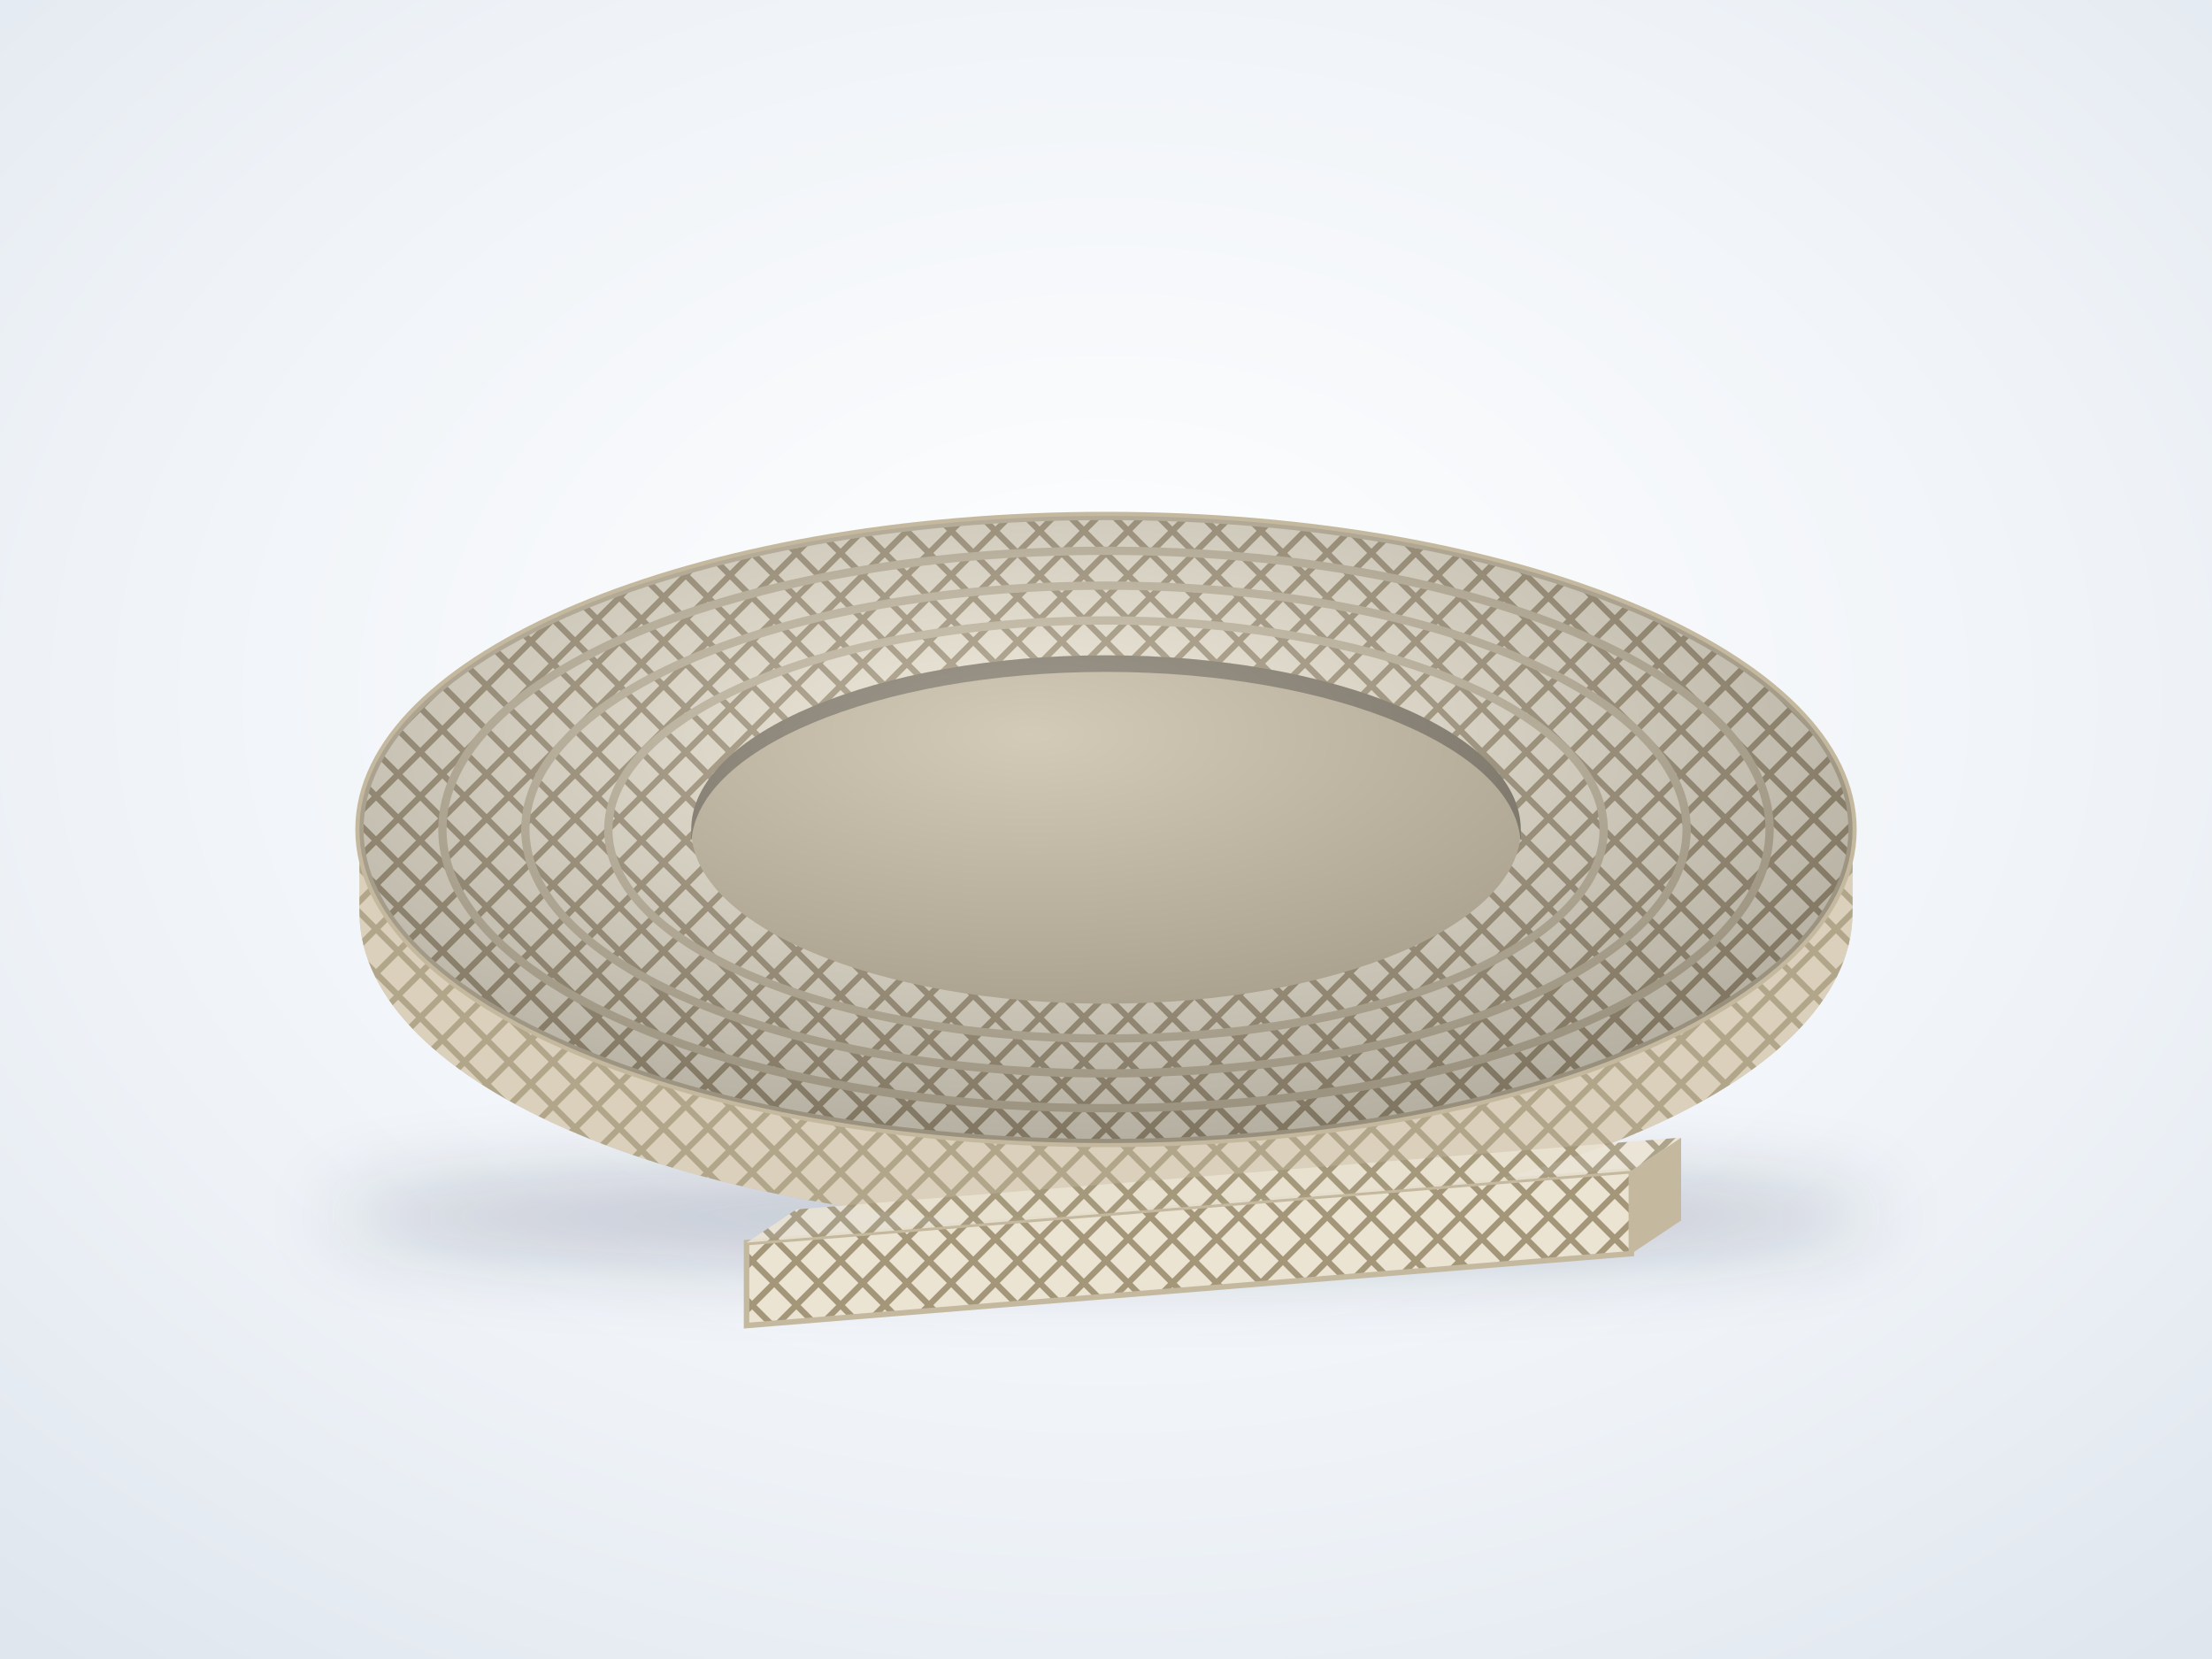
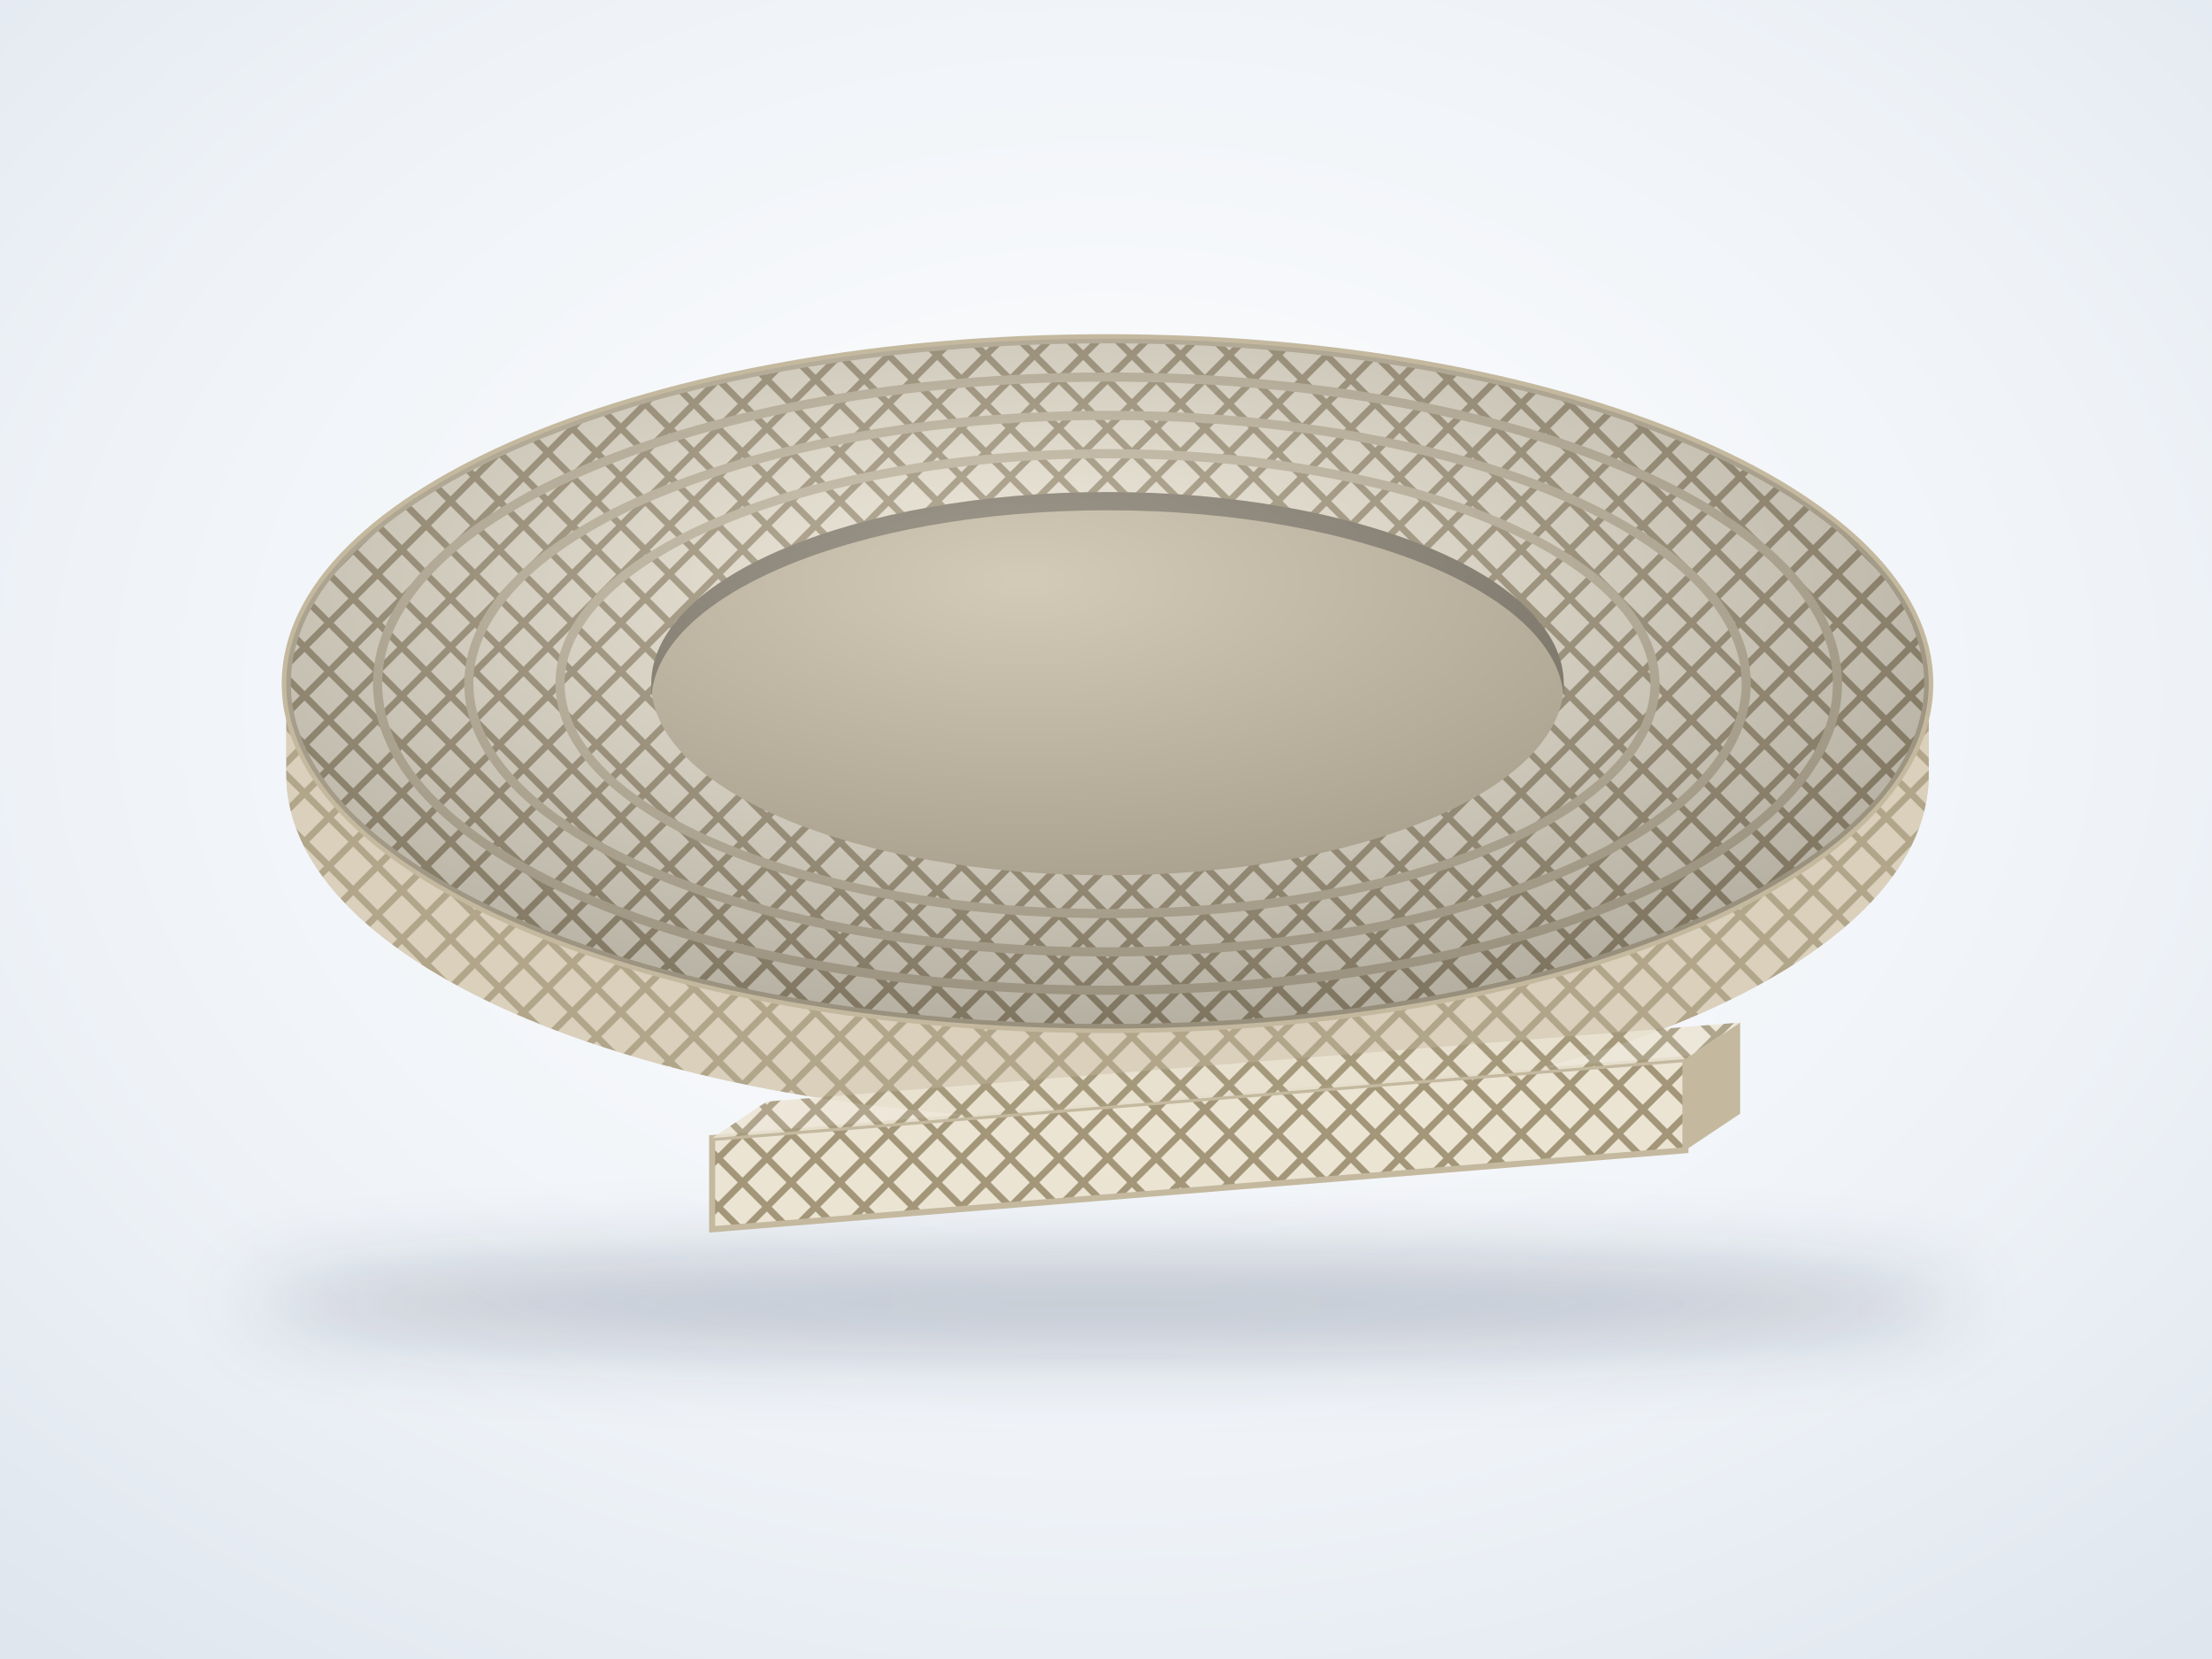
<svg xmlns="http://www.w3.org/2000/svg" viewBox="0 0 800 600" width="800" height="600">
  <defs>
    <radialGradient id="bg" cx="50%" cy="42%" r="75%">
      <stop offset="0%" stop-color="#ffffff" />
      <stop offset="65%" stop-color="#eef2f7" />
      <stop offset="100%" stop-color="#dfe6ee" />
    </radialGradient>
    <filter id="blur" x="-20%" y="-200%" width="140%" height="500%">
      <feGaussianBlur stdDeviation="14" />
    </filter>
    <filter id="soft" x="-10%" y="-10%" width="120%" height="120%">
      <feGaussianBlur stdDeviation="1.2" />
    </filter>
    <linearGradient id="steel-b" x1="0" y1="0" x2="0" y2="1">
      <stop offset="0%" stop-color="#6f7a86" />
      <stop offset="20%" stop-color="#c9d1da" />
      <stop offset="40%" stop-color="#f7f9fb" />
      <stop offset="60%" stop-color="#d4dbe3" />
      <stop offset="80%" stop-color="#9aa5b1" />
      <stop offset="100%" stop-color="#5b6570" />
    </linearGradient>
    <linearGradient id="steel-f" x1="0" y1="0" x2="1" y2="1">
      <stop offset="0%" stop-color="#f3f6f9" />
      <stop offset="50%" stop-color="#c5cdd6" />
      <stop offset="100%" stop-color="#8e99a5" />
    </linearGradient>
    <linearGradient id="steel-h" x1="0" y1="0" x2="1" y2="0">
      <stop offset="0%" stop-color="#6f7a86" />
      <stop offset="20%" stop-color="#c9d1da" />
      <stop offset="40%" stop-color="#f7f9fb" />
      <stop offset="60%" stop-color="#d4dbe3" />
      <stop offset="80%" stop-color="#9aa5b1" />
      <stop offset="100%" stop-color="#5b6570" />
    </linearGradient>
    <linearGradient id="steelDark-b" x1="0" y1="0" x2="0" y2="1">
      <stop offset="0%" stop-color="#4f5863" />
      <stop offset="20%" stop-color="#99a3ae" />
      <stop offset="40%" stop-color="#d7dde3" />
      <stop offset="60%" stop-color="#aab3bd" />
      <stop offset="80%" stop-color="#6f7984" />
      <stop offset="100%" stop-color="#3d454e" />
    </linearGradient>
    <linearGradient id="steelDark-f" x1="0" y1="0" x2="1" y2="1">
      <stop offset="0%" stop-color="#d9dfe5" />
      <stop offset="50%" stop-color="#a3adb8" />
      <stop offset="100%" stop-color="#6b7581" />
    </linearGradient>
    <linearGradient id="steelDark-h" x1="0" y1="0" x2="1" y2="0">
      <stop offset="0%" stop-color="#4f5863" />
      <stop offset="20%" stop-color="#99a3ae" />
      <stop offset="40%" stop-color="#d7dde3" />
      <stop offset="60%" stop-color="#aab3bd" />
      <stop offset="80%" stop-color="#6f7984" />
      <stop offset="100%" stop-color="#3d454e" />
    </linearGradient>
    <linearGradient id="carbon-b" x1="0" y1="0" x2="0" y2="1">
      <stop offset="0%" stop-color="#15171a" />
      <stop offset="20%" stop-color="#3b4048" />
      <stop offset="40%" stop-color="#6b727c" />
      <stop offset="60%" stop-color="#3a3f46" />
      <stop offset="80%" stop-color="#1d2024" />
      <stop offset="100%" stop-color="#0c0d0f" />
    </linearGradient>
    <linearGradient id="carbon-f" x1="0" y1="0" x2="1" y2="1">
      <stop offset="0%" stop-color="#5d646e" />
      <stop offset="50%" stop-color="#2a2e34" />
      <stop offset="100%" stop-color="#101214" />
    </linearGradient>
    <linearGradient id="carbon-h" x1="0" y1="0" x2="1" y2="0">
      <stop offset="0%" stop-color="#15171a" />
      <stop offset="20%" stop-color="#3b4048" />
      <stop offset="40%" stop-color="#6b727c" />
      <stop offset="60%" stop-color="#3a3f46" />
      <stop offset="80%" stop-color="#1d2024" />
      <stop offset="100%" stop-color="#0c0d0f" />
    </linearGradient>
    <linearGradient id="sic-b" x1="0" y1="0" x2="0" y2="1">
      <stop offset="0%" stop-color="#3a4049" />
      <stop offset="20%" stop-color="#6f7985" />
      <stop offset="40%" stop-color="#a9b3bf" />
      <stop offset="60%" stop-color="#7c8691" />
      <stop offset="80%" stop-color="#4c545e" />
      <stop offset="100%" stop-color="#2b3037" />
    </linearGradient>
    <linearGradient id="sic-f" x1="0" y1="0" x2="1" y2="1">
      <stop offset="0%" stop-color="#b6bfca" />
      <stop offset="50%" stop-color="#7d8793" />
      <stop offset="100%" stop-color="#4a525c" />
    </linearGradient>
    <linearGradient id="sic-h" x1="0" y1="0" x2="1" y2="0">
      <stop offset="0%" stop-color="#3a4049" />
      <stop offset="20%" stop-color="#6f7985" />
      <stop offset="40%" stop-color="#a9b3bf" />
      <stop offset="60%" stop-color="#7c8691" />
      <stop offset="80%" stop-color="#4c545e" />
      <stop offset="100%" stop-color="#2b3037" />
    </linearGradient>
    <linearGradient id="tc-b" x1="0" y1="0" x2="0" y2="1">
      <stop offset="0%" stop-color="#7a7f86" />
      <stop offset="20%" stop-color="#c4c9cf" />
      <stop offset="40%" stop-color="#eef1f4" />
      <stop offset="60%" stop-color="#c9ced4" />
      <stop offset="80%" stop-color="#8d939a" />
      <stop offset="100%" stop-color="#62676e" />
    </linearGradient>
    <linearGradient id="tc-f" x1="0" y1="0" x2="1" y2="1">
      <stop offset="0%" stop-color="#f4f6f8" />
      <stop offset="50%" stop-color="#c6cbd1" />
      <stop offset="100%" stop-color="#8a9097" />
    </linearGradient>
    <linearGradient id="tc-h" x1="0" y1="0" x2="1" y2="0">
      <stop offset="0%" stop-color="#7a7f86" />
      <stop offset="20%" stop-color="#c4c9cf" />
      <stop offset="40%" stop-color="#eef1f4" />
      <stop offset="60%" stop-color="#c9ced4" />
      <stop offset="80%" stop-color="#8d939a" />
      <stop offset="100%" stop-color="#62676e" />
    </linearGradient>
    <linearGradient id="ceramic-b" x1="0" y1="0" x2="0" y2="1">
      <stop offset="0%" stop-color="#c9c5b8" />
      <stop offset="20%" stop-color="#ece9df" />
      <stop offset="40%" stop-color="#fffdf6" />
      <stop offset="60%" stop-color="#efece2" />
      <stop offset="80%" stop-color="#d4d0c3" />
      <stop offset="100%" stop-color="#b3ae9f" />
    </linearGradient>
    <linearGradient id="ceramic-f" x1="0" y1="0" x2="1" y2="1">
      <stop offset="0%" stop-color="#fffef9" />
      <stop offset="50%" stop-color="#ece8dc" />
      <stop offset="100%" stop-color="#cfcabb" />
    </linearGradient>
    <linearGradient id="ceramic-h" x1="0" y1="0" x2="1" y2="0">
      <stop offset="0%" stop-color="#c9c5b8" />
      <stop offset="20%" stop-color="#ece9df" />
      <stop offset="40%" stop-color="#fffdf6" />
      <stop offset="60%" stop-color="#efece2" />
      <stop offset="80%" stop-color="#d4d0c3" />
      <stop offset="100%" stop-color="#b3ae9f" />
    </linearGradient>
    <linearGradient id="rubber-b" x1="0" y1="0" x2="0" y2="1">
      <stop offset="0%" stop-color="#0d0e10" />
      <stop offset="20%" stop-color="#26292d" />
      <stop offset="40%" stop-color="#40444a" />
      <stop offset="60%" stop-color="#282b2f" />
      <stop offset="80%" stop-color="#141517" />
      <stop offset="100%" stop-color="#070808" />
    </linearGradient>
    <linearGradient id="rubber-f" x1="0" y1="0" x2="1" y2="1">
      <stop offset="0%" stop-color="#3b3f45" />
      <stop offset="50%" stop-color="#1f2226" />
      <stop offset="100%" stop-color="#0c0d0f" />
    </linearGradient>
    <linearGradient id="rubber-h" x1="0" y1="0" x2="1" y2="0">
      <stop offset="0%" stop-color="#0d0e10" />
      <stop offset="20%" stop-color="#26292d" />
      <stop offset="40%" stop-color="#40444a" />
      <stop offset="60%" stop-color="#282b2f" />
      <stop offset="80%" stop-color="#141517" />
      <stop offset="100%" stop-color="#070808" />
    </linearGradient>
    <linearGradient id="cast-b" x1="0" y1="0" x2="0" y2="1">
      <stop offset="0%" stop-color="#3f4a57" />
      <stop offset="20%" stop-color="#76828f" />
      <stop offset="40%" stop-color="#a6b1bd" />
      <stop offset="60%" stop-color="#7f8b97" />
      <stop offset="80%" stop-color="#55606c" />
      <stop offset="100%" stop-color="#333c46" />
    </linearGradient>
    <linearGradient id="cast-f" x1="0" y1="0" x2="1" y2="1">
      <stop offset="0%" stop-color="#b3bdc8" />
      <stop offset="50%" stop-color="#7d8894" />
      <stop offset="100%" stop-color="#505a66" />
    </linearGradient>
    <linearGradient id="cast-h" x1="0" y1="0" x2="1" y2="0">
      <stop offset="0%" stop-color="#3f4a57" />
      <stop offset="20%" stop-color="#76828f" />
      <stop offset="40%" stop-color="#a6b1bd" />
      <stop offset="60%" stop-color="#7f8b97" />
      <stop offset="80%" stop-color="#55606c" />
      <stop offset="100%" stop-color="#333c46" />
    </linearGradient>
    <linearGradient id="brass-b" x1="0" y1="0" x2="0" y2="1">
      <stop offset="0%" stop-color="#7a5a1c" />
      <stop offset="20%" stop-color="#c79b3f" />
      <stop offset="40%" stop-color="#f2d488" />
      <stop offset="60%" stop-color="#cfa550" />
      <stop offset="80%" stop-color="#946d25" />
      <stop offset="100%" stop-color="#5f4413" />
    </linearGradient>
    <linearGradient id="brass-f" x1="0" y1="0" x2="1" y2="1">
      <stop offset="0%" stop-color="#f5dc98" />
      <stop offset="50%" stop-color="#c99d44" />
      <stop offset="100%" stop-color="#8a6420" />
    </linearGradient>
    <linearGradient id="brass-h" x1="0" y1="0" x2="1" y2="0">
      <stop offset="0%" stop-color="#7a5a1c" />
      <stop offset="20%" stop-color="#c79b3f" />
      <stop offset="40%" stop-color="#f2d488" />
      <stop offset="60%" stop-color="#cfa550" />
      <stop offset="80%" stop-color="#946d25" />
      <stop offset="100%" stop-color="#5f4413" />
    </linearGradient>
    <linearGradient id="blue-b" x1="0" y1="0" x2="0" y2="1">
      <stop offset="0%" stop-color="#123a7a" />
      <stop offset="20%" stop-color="#2a63c4" />
      <stop offset="40%" stop-color="#6d9df0" />
      <stop offset="60%" stop-color="#3570d6" />
      <stop offset="80%" stop-color="#1c4ea8" />
      <stop offset="100%" stop-color="#0e2d61" />
    </linearGradient>
    <linearGradient id="blue-f" x1="0" y1="0" x2="1" y2="1">
      <stop offset="0%" stop-color="#78a6f2" />
      <stop offset="50%" stop-color="#3a73d8" />
      <stop offset="100%" stop-color="#1a4799" />
    </linearGradient>
    <linearGradient id="blue-h" x1="0" y1="0" x2="1" y2="0">
      <stop offset="0%" stop-color="#123a7a" />
      <stop offset="20%" stop-color="#2a63c4" />
      <stop offset="40%" stop-color="#6d9df0" />
      <stop offset="60%" stop-color="#3570d6" />
      <stop offset="80%" stop-color="#1c4ea8" />
      <stop offset="100%" stop-color="#0e2d61" />
    </linearGradient>
    <linearGradient id="orange-b" x1="0" y1="0" x2="0" y2="1">
      <stop offset="0%" stop-color="#9a4a0b" />
      <stop offset="20%" stop-color="#e07a1f" />
      <stop offset="40%" stop-color="#ffb266" />
      <stop offset="60%" stop-color="#ea8a33" />
      <stop offset="80%" stop-color="#b85c12" />
      <stop offset="100%" stop-color="#7a3a08" />
    </linearGradient>
    <linearGradient id="orange-f" x1="0" y1="0" x2="1" y2="1">
      <stop offset="0%" stop-color="#ffc080" />
      <stop offset="50%" stop-color="#e8842a" />
      <stop offset="100%" stop-color="#a95410" />
    </linearGradient>
    <linearGradient id="orange-h" x1="0" y1="0" x2="1" y2="0">
      <stop offset="0%" stop-color="#9a4a0b" />
      <stop offset="20%" stop-color="#e07a1f" />
      <stop offset="40%" stop-color="#ffb266" />
      <stop offset="60%" stop-color="#ea8a33" />
      <stop offset="80%" stop-color="#b85c12" />
      <stop offset="100%" stop-color="#7a3a08" />
    </linearGradient>
    <linearGradient id="hole-b" x1="0" y1="0" x2="0" y2="1">
      <stop offset="0%" stop-color="#0b0c0e" />
      <stop offset="20%" stop-color="#1d2024" />
      <stop offset="40%" stop-color="#2c3036" />
      <stop offset="60%" stop-color="#1a1d21" />
      <stop offset="80%" stop-color="#0b0c0e" />
      <stop offset="100%" stop-color="#050506" />
    </linearGradient>
    <linearGradient id="hole-f" x1="0" y1="0" x2="1" y2="1">
      <stop offset="0%" stop-color="#1c1f23" />
      <stop offset="50%" stop-color="#0e0f11" />
      <stop offset="100%" stop-color="#050506" />
    </linearGradient>
    <linearGradient id="hole-h" x1="0" y1="0" x2="1" y2="0">
      <stop offset="0%" stop-color="#0b0c0e" />
      <stop offset="20%" stop-color="#1d2024" />
      <stop offset="40%" stop-color="#2c3036" />
      <stop offset="60%" stop-color="#1a1d21" />
      <stop offset="80%" stop-color="#0b0c0e" />
      <stop offset="100%" stop-color="#050506" />
    </linearGradient>
  </defs>
  <rect width="800" height="600" fill="url(#bg)" />
-   <ellipse cx="400" cy="440" rx="280" ry="18" fill="#0b1f3f" opacity="0.22" filter="url(#blur)" />
-   <defs>
-     <pattern id="braid" width="16" height="16" patternUnits="userSpaceOnUse" patternTransform="rotate(0)">
-       <rect width="16" height="16" fill="#ece4d3" />
-       <path d="M0 8L8 0M8 16L16 8M0 8L8 16M8 0L16 8" stroke="#a39679" stroke-width="2.2" />
-     </pattern>
-     <radialGradient id="pkshade" cx="45%" cy="35%" r="70%">
-       <stop offset="0%" stop-color="#fff" stop-opacity=".25" />
-       <stop offset="100%" stop-color="#000" stop-opacity=".25" />
-     </radialGradient>
-   </defs>
-   <path d="M130 300V330A270 113.4 0 0 0 670 330V300Z" fill="#c4b99f" />
-   <path d="M130 300V330A270 113.4 0 0 0 670 330V300Z" fill="url(#braid)" opacity=".55" />
-   <ellipse cx="400" cy="300" rx="270" ry="113.4" fill="url(#braid)" stroke="#c4b99f" stroke-width="3" />
-   <ellipse cx="400" cy="300" rx="240" ry="100.8" fill="url(#braid)" stroke="#c4b99f" stroke-width="3" />
-   <ellipse cx="400" cy="300" rx="210" ry="88.2" fill="url(#braid)" stroke="#c4b99f" stroke-width="3" />
-   <ellipse cx="400" cy="300" rx="180" ry="75.6" fill="url(#braid)" stroke="#c4b99f" stroke-width="3" />
-   <ellipse cx="400" cy="300" rx="150" ry="63" fill="#c4b99f" />
-   <path d="M250 300A150 63 0 0 1 550 300V306A150 63 0 0 0 250 306Z" fill="#000" opacity=".35" />
-   <ellipse cx="400" cy="300" rx="270" ry="113.4" fill="url(#pkshade)" />
-   <path d="M270 449.4L590 423.4l0 30L270 479.4Z" fill="url(#braid)" stroke="#c4b99f" stroke-width="2" />
-   <path d="M590 423.4l18 -12v30l-18 12Z" fill="#c4b99f" />
-   <path d="M270 449.4l18 -12L608 411.4L590 423.4Z" fill="url(#braid)" opacity=".85" />
+   <ellipse cx="400" cy="471.25" rx="310.6" ry="18" fill="#0b1f3f" opacity="0.22" filter="url(#blur)" />
+   <g transform="translate(400 283) scale(1.1) translate(-399.5 -332.5)">
+     <defs>
+       <pattern id="braid" width="16" height="16" patternUnits="userSpaceOnUse" patternTransform="rotate(0)">
+         <rect width="16" height="16" fill="#ece4d3" />
+         <path d="M0 8L8 0M8 16L16 8M0 8L8 16M8 0L16 8" stroke="#a39679" stroke-width="2.2" />
+       </pattern>
+       <radialGradient id="pkshade" cx="45%" cy="35%" r="70%">
+         <stop offset="0%" stop-color="#fff" stop-opacity=".25" />
+         <stop offset="100%" stop-color="#000" stop-opacity=".25" />
+       </radialGradient>
+     </defs>
+     <path d="M130 300V330A270 113.4 0 0 0 670 330V300Z" fill="#c4b99f" />
+     <path d="M130 300V330A270 113.4 0 0 0 670 330V300Z" fill="url(#braid)" opacity=".55" />
+     <ellipse cx="400" cy="300" rx="270" ry="113.4" fill="url(#braid)" stroke="#c4b99f" stroke-width="3" />
+     <ellipse cx="400" cy="300" rx="240" ry="100.8" fill="url(#braid)" stroke="#c4b99f" stroke-width="3" />
+     <ellipse cx="400" cy="300" rx="210" ry="88.2" fill="url(#braid)" stroke="#c4b99f" stroke-width="3" />
+     <ellipse cx="400" cy="300" rx="180" ry="75.6" fill="url(#braid)" stroke="#c4b99f" stroke-width="3" />
+     <ellipse cx="400" cy="300" rx="150" ry="63" fill="#c4b99f" />
+     <path d="M250 300A150 63 0 0 1 550 300V306A150 63 0 0 0 250 306Z" fill="#000" opacity=".35" />
+     <ellipse cx="400" cy="300" rx="270" ry="113.4" fill="url(#pkshade)" />
+     <path d="M270 449.4L590 423.4l0 30L270 479.4Z" fill="url(#braid)" stroke="#c4b99f" stroke-width="2" />
+     <path d="M590 423.4l18 -12v30l-18 12Z" fill="#c4b99f" />
+     <path d="M270 449.4l18 -12L608 411.4L590 423.4Z" fill="url(#braid)" opacity=".85" />
+   </g>
</svg>
